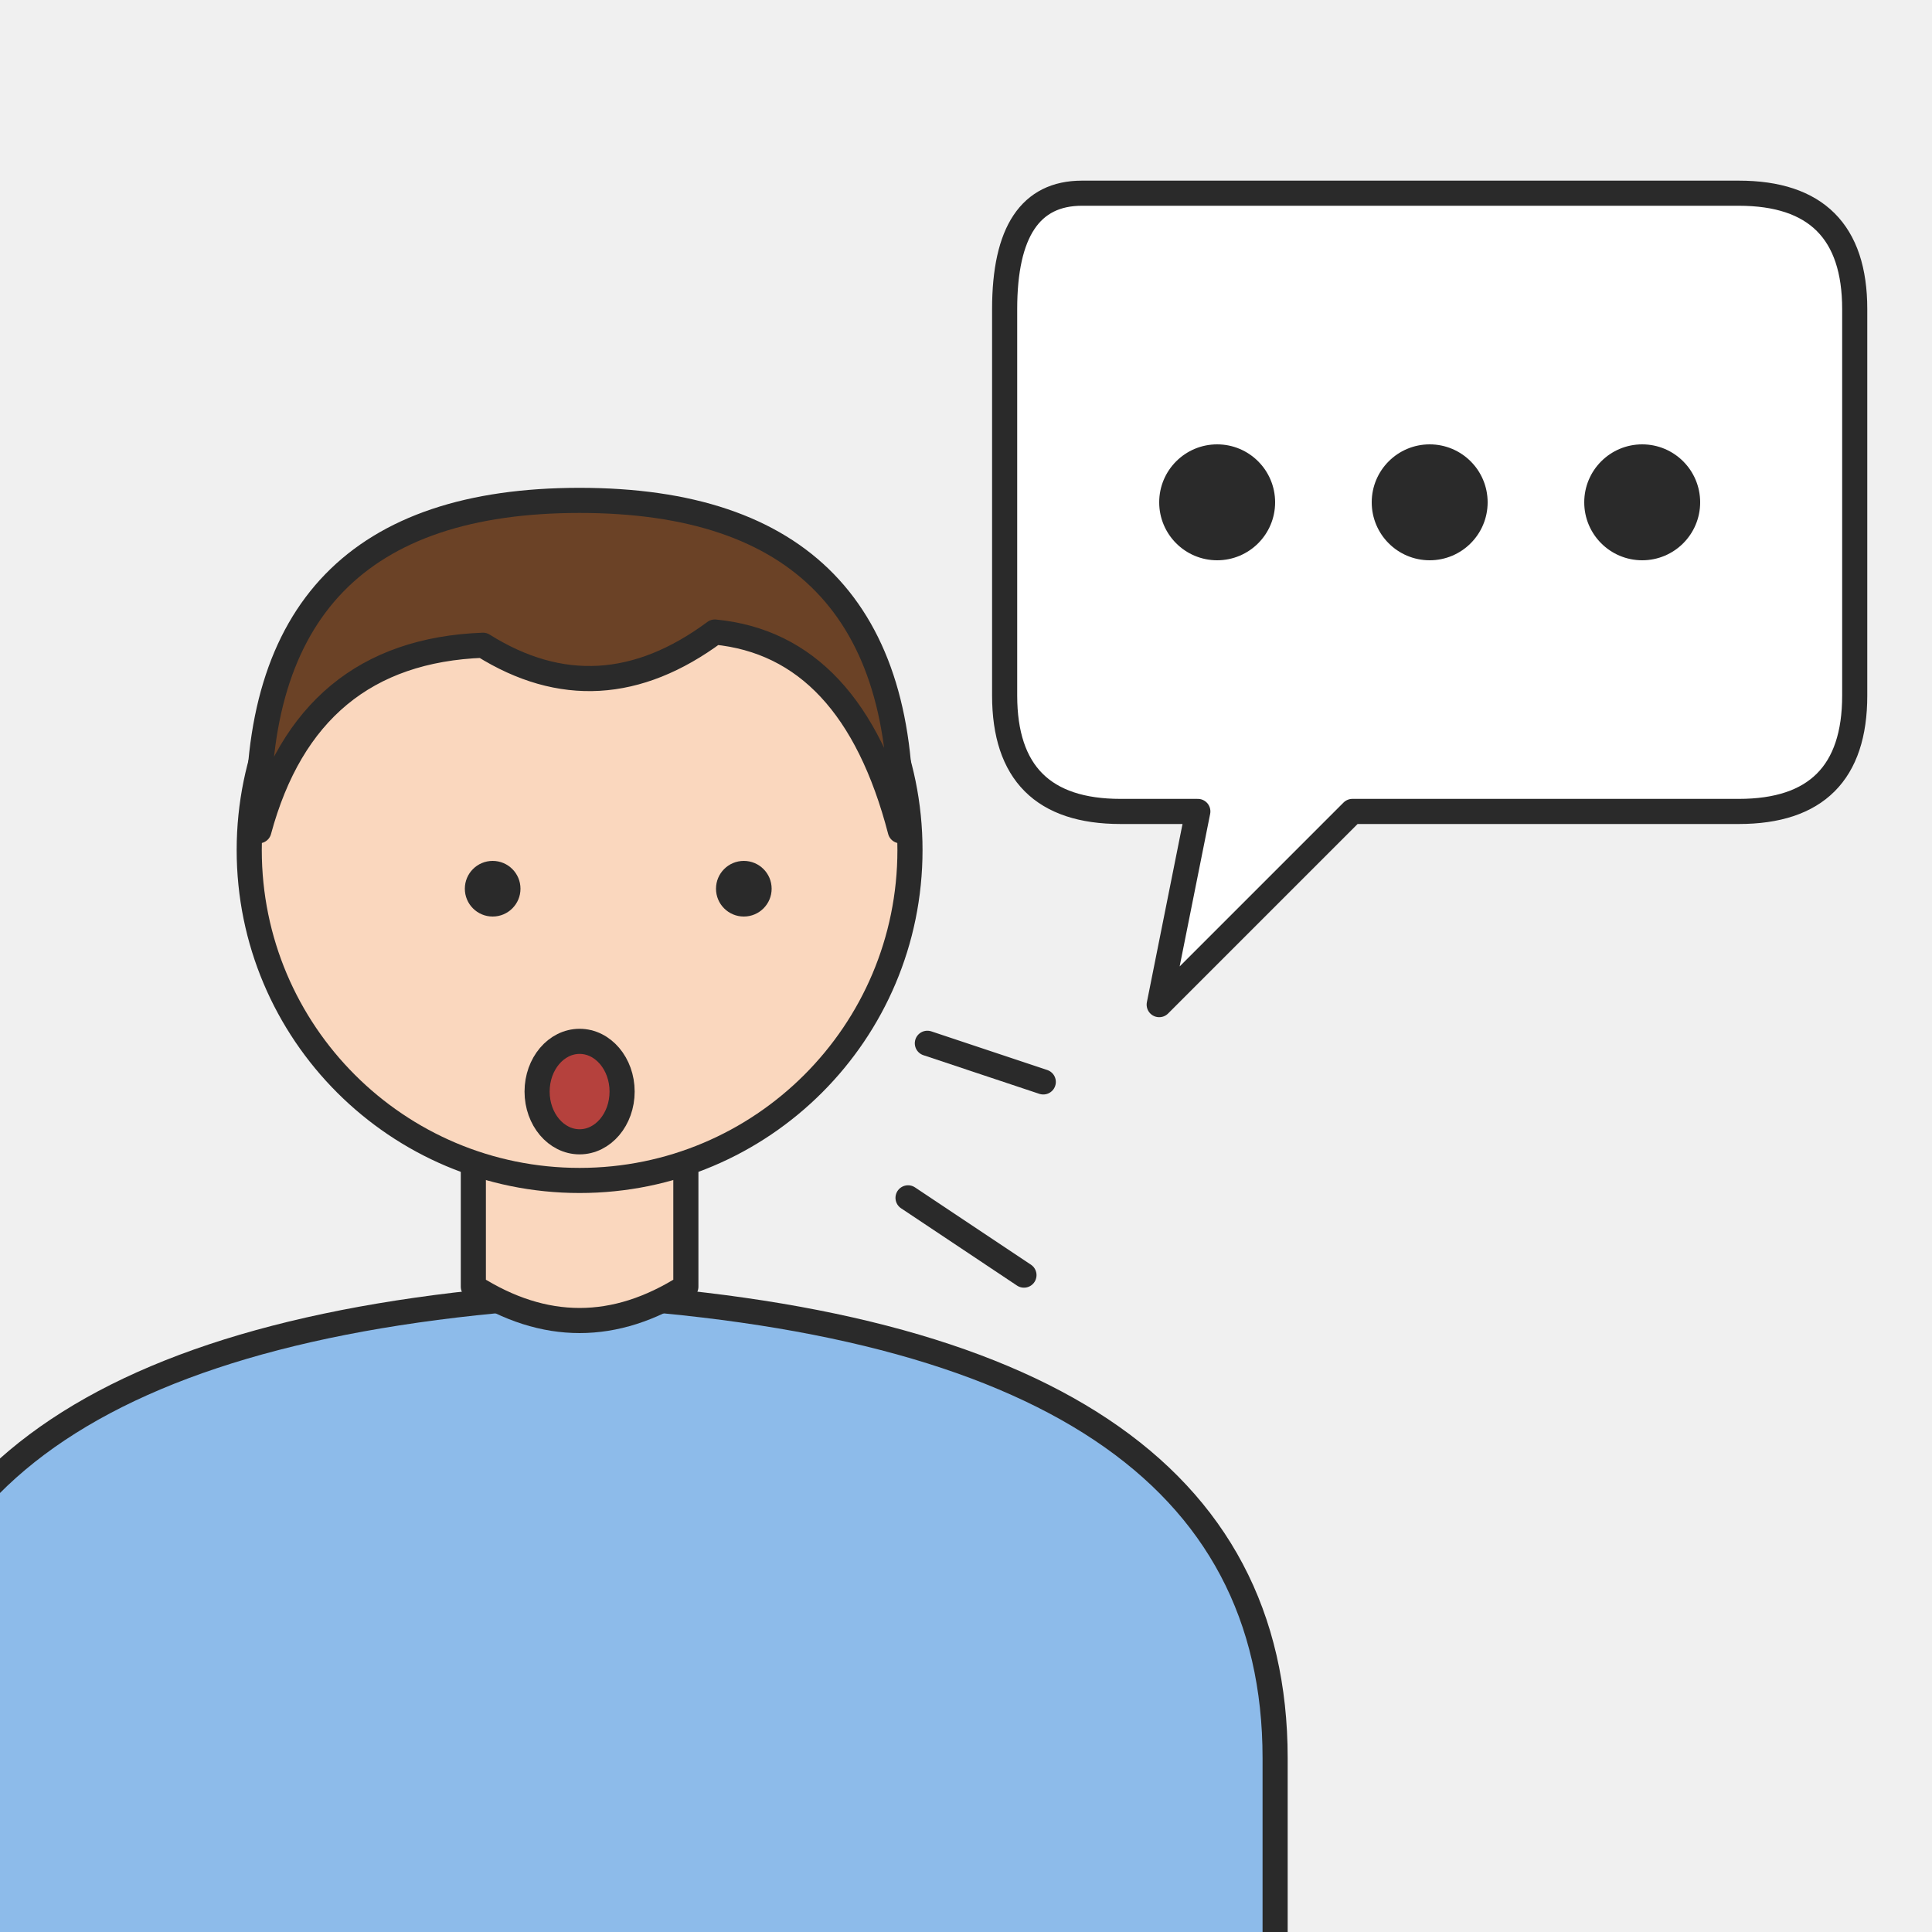
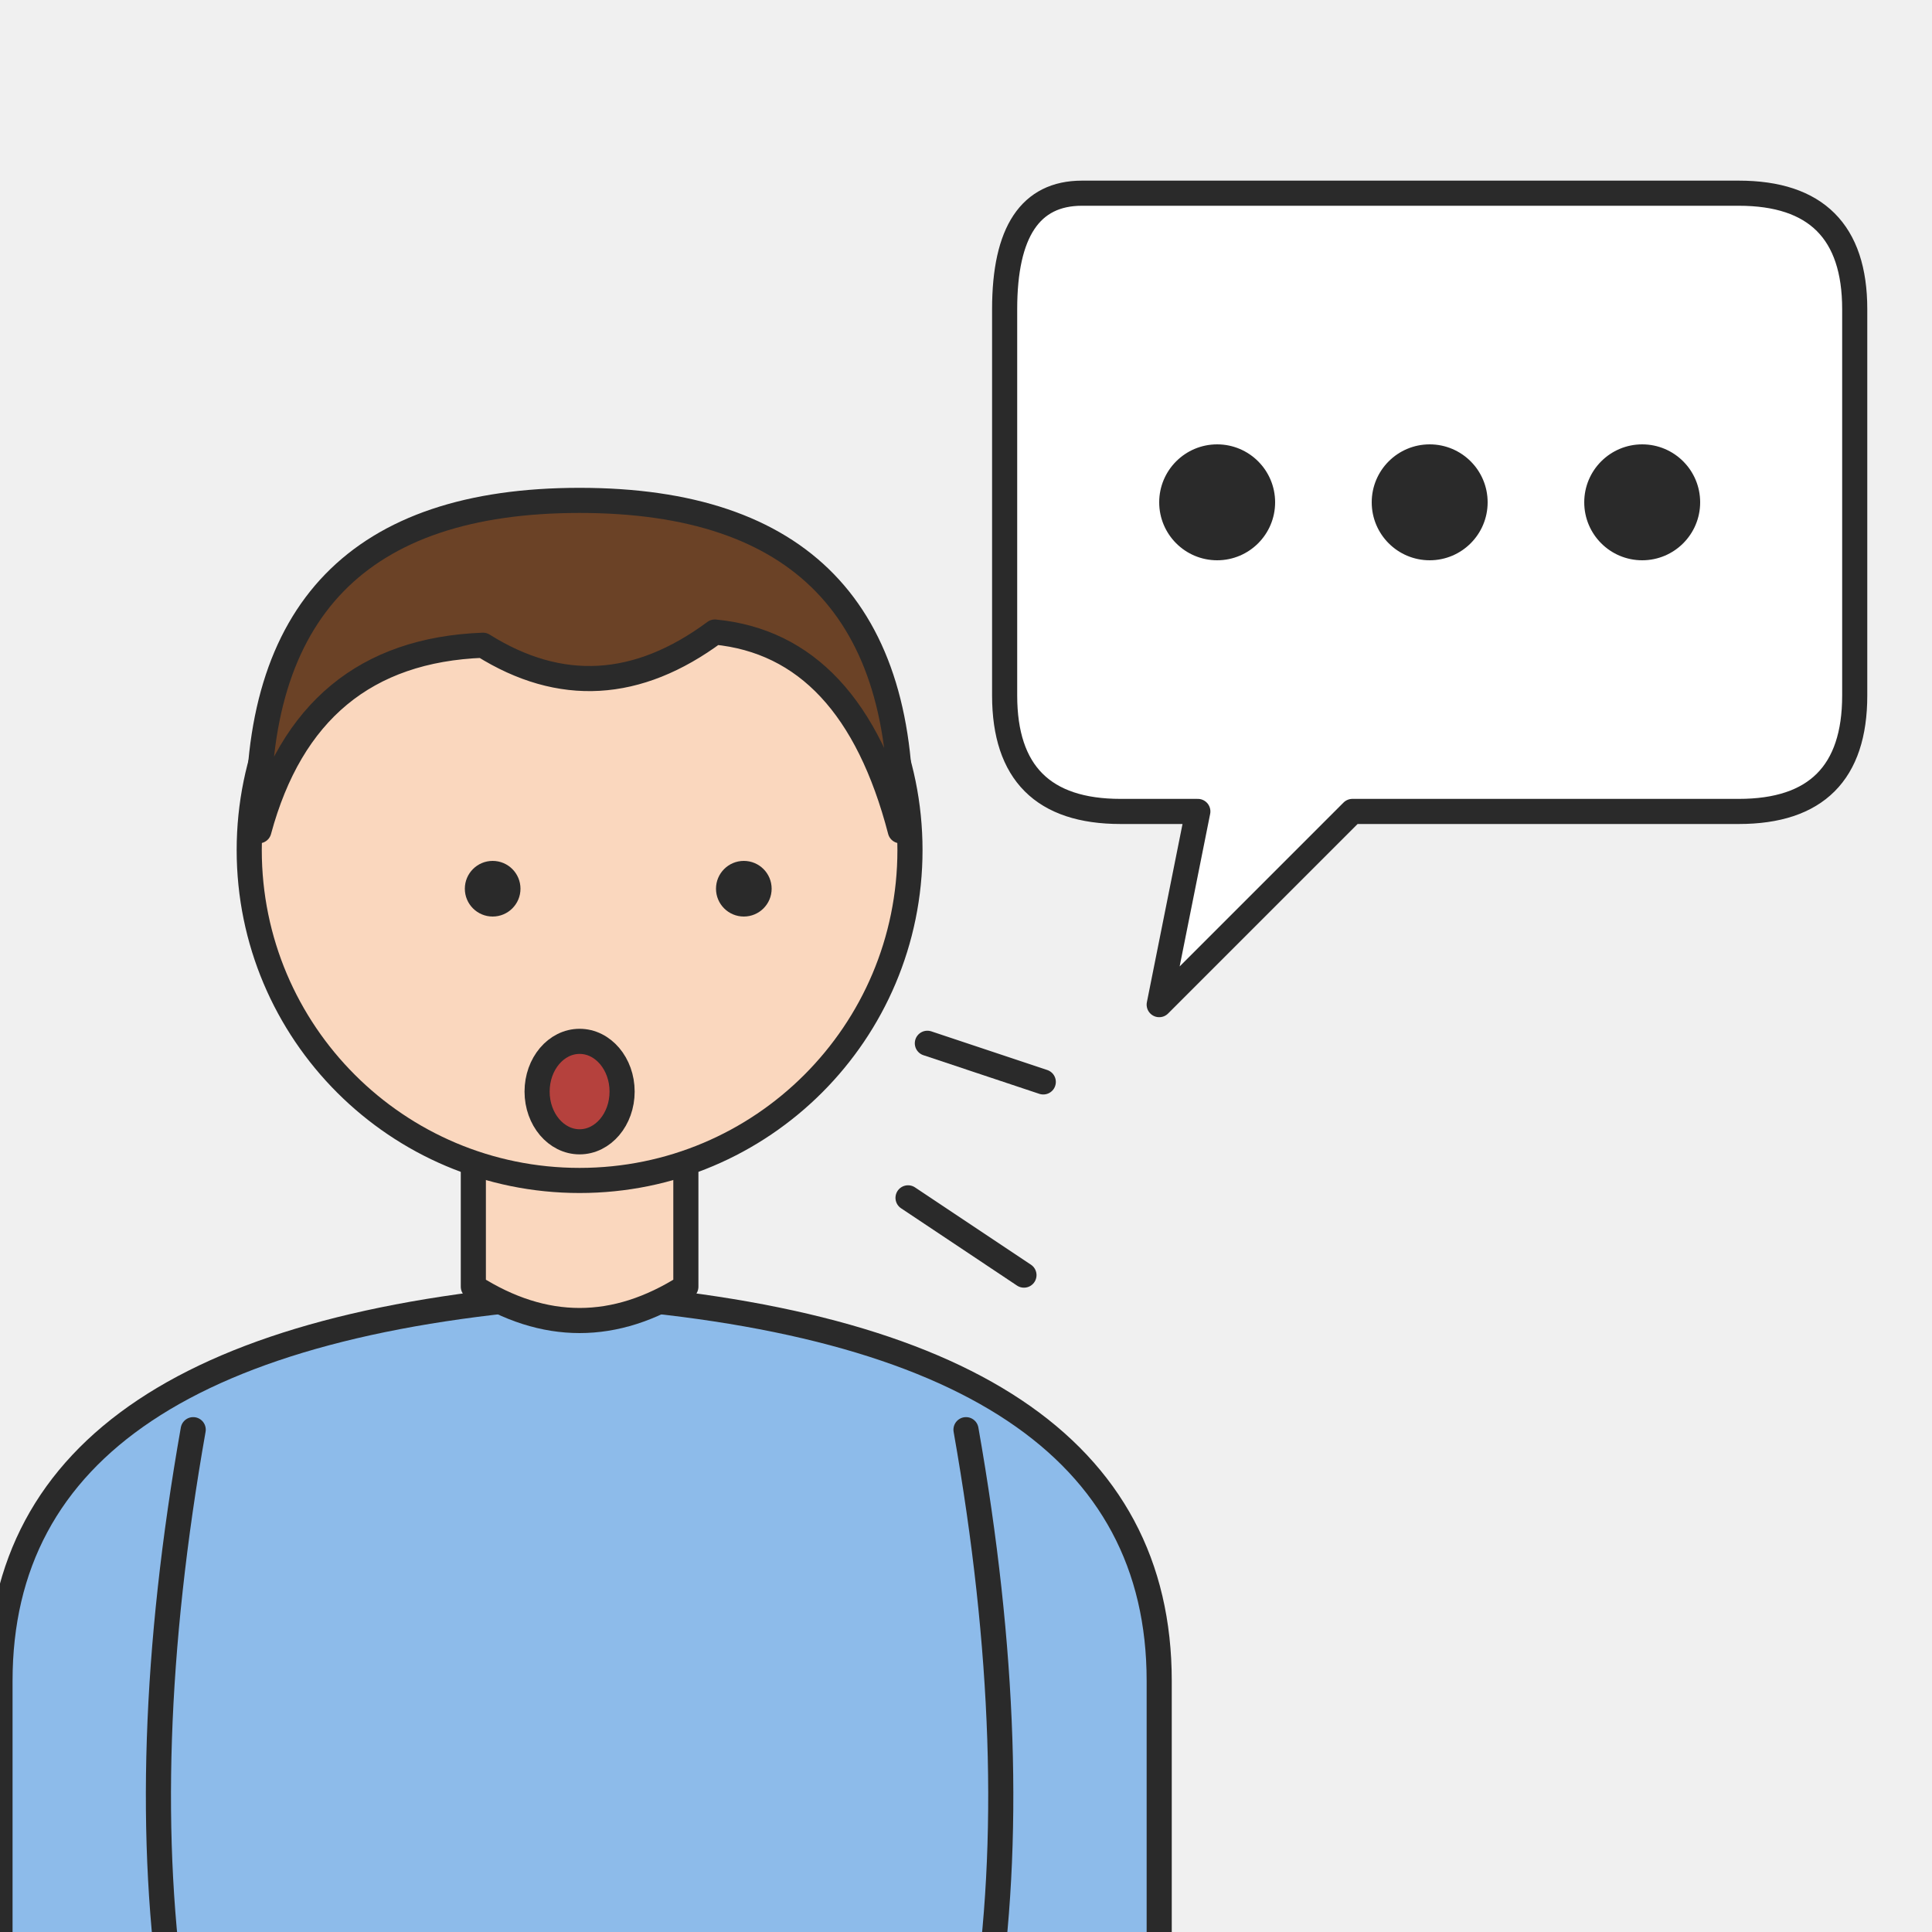
<svg xmlns="http://www.w3.org/2000/svg" viewBox="0 0 100 100" width="512" height="512" stroke-linecap="round" stroke-linejoin="round" role="img" aria-label="hovoriť">
-   <path d="M-6 104 V91 Q-6 69 30 67 Q66 69 66 91 V104 Z" fill="#8DBBEA" stroke="#2A2A2A" stroke-width="1.3" />
+   <path d="M0 104 V87 Q0 69 30 67 Q60 69 60 87 V104 Z" fill="#8DBBEA" stroke="#2A2A2A" stroke-width="1.3" />
+   <path d="M10 74 Q7 91 9 104 M50 74 Q53 91 51 104" fill="none" stroke="#2A2A2A" stroke-width="1.3" />
  <path d="M24.5 57.1 V66.6 Q30 70.1 35.5 66.6 V57.1" fill="#FAD7BE" stroke="#2A2A2A" stroke-width="1.3" />
  <circle cx="30" cy="44" r="17.1" fill="#FAD7BE" stroke="#2A2A2A" stroke-width="1.3" />
  <path d="M13.4 43 Q12.9 25.9 30 25.9 Q47.1 25.9 46.6 43 Q44.1 33.398 37 32.714 Q31 37.16 25 33.398 Q15.9 33.74 13.4 43 Z" fill="#6B4226" stroke="#2A2A2A" stroke-width="1.3" />
  <circle cx="25.5" cy="46.0" r="1.44" fill="#2A2A2A" stroke="#2A2A2A" stroke-width="0" />
  <circle cx="38.5" cy="46.0" r="1.44" fill="#2A2A2A" stroke="#2A2A2A" stroke-width="0" />
  <ellipse cx="30" cy="56.5" rx="2.2" ry="2.6" fill="#B5413D" stroke="#2A2A2A" stroke-width="1.3" />
  <path d="M56 10 H90 Q96 10 96 16 V36 Q96 42 90 42 H70 L60 52 L62 42 H58 Q52 42 52 36 V16 Q52 10 56 10 Z" fill="#FFFFFF" stroke="#2A2A2A" stroke-width="1.3" />
  <circle cx="63" cy="26" r="3" fill="#2A2A2A" stroke="#2A2A2A" stroke-width="0" />
  <circle cx="74" cy="26" r="3" fill="#2A2A2A" stroke="#2A2A2A" stroke-width="0" />
  <circle cx="85" cy="26" r="3" fill="#2A2A2A" stroke="#2A2A2A" stroke-width="0" />
  <path d="M48 54 L54 56 M47 62 L53 66" fill="none" stroke="#2A2A2A" stroke-width="1.3" />
</svg>
